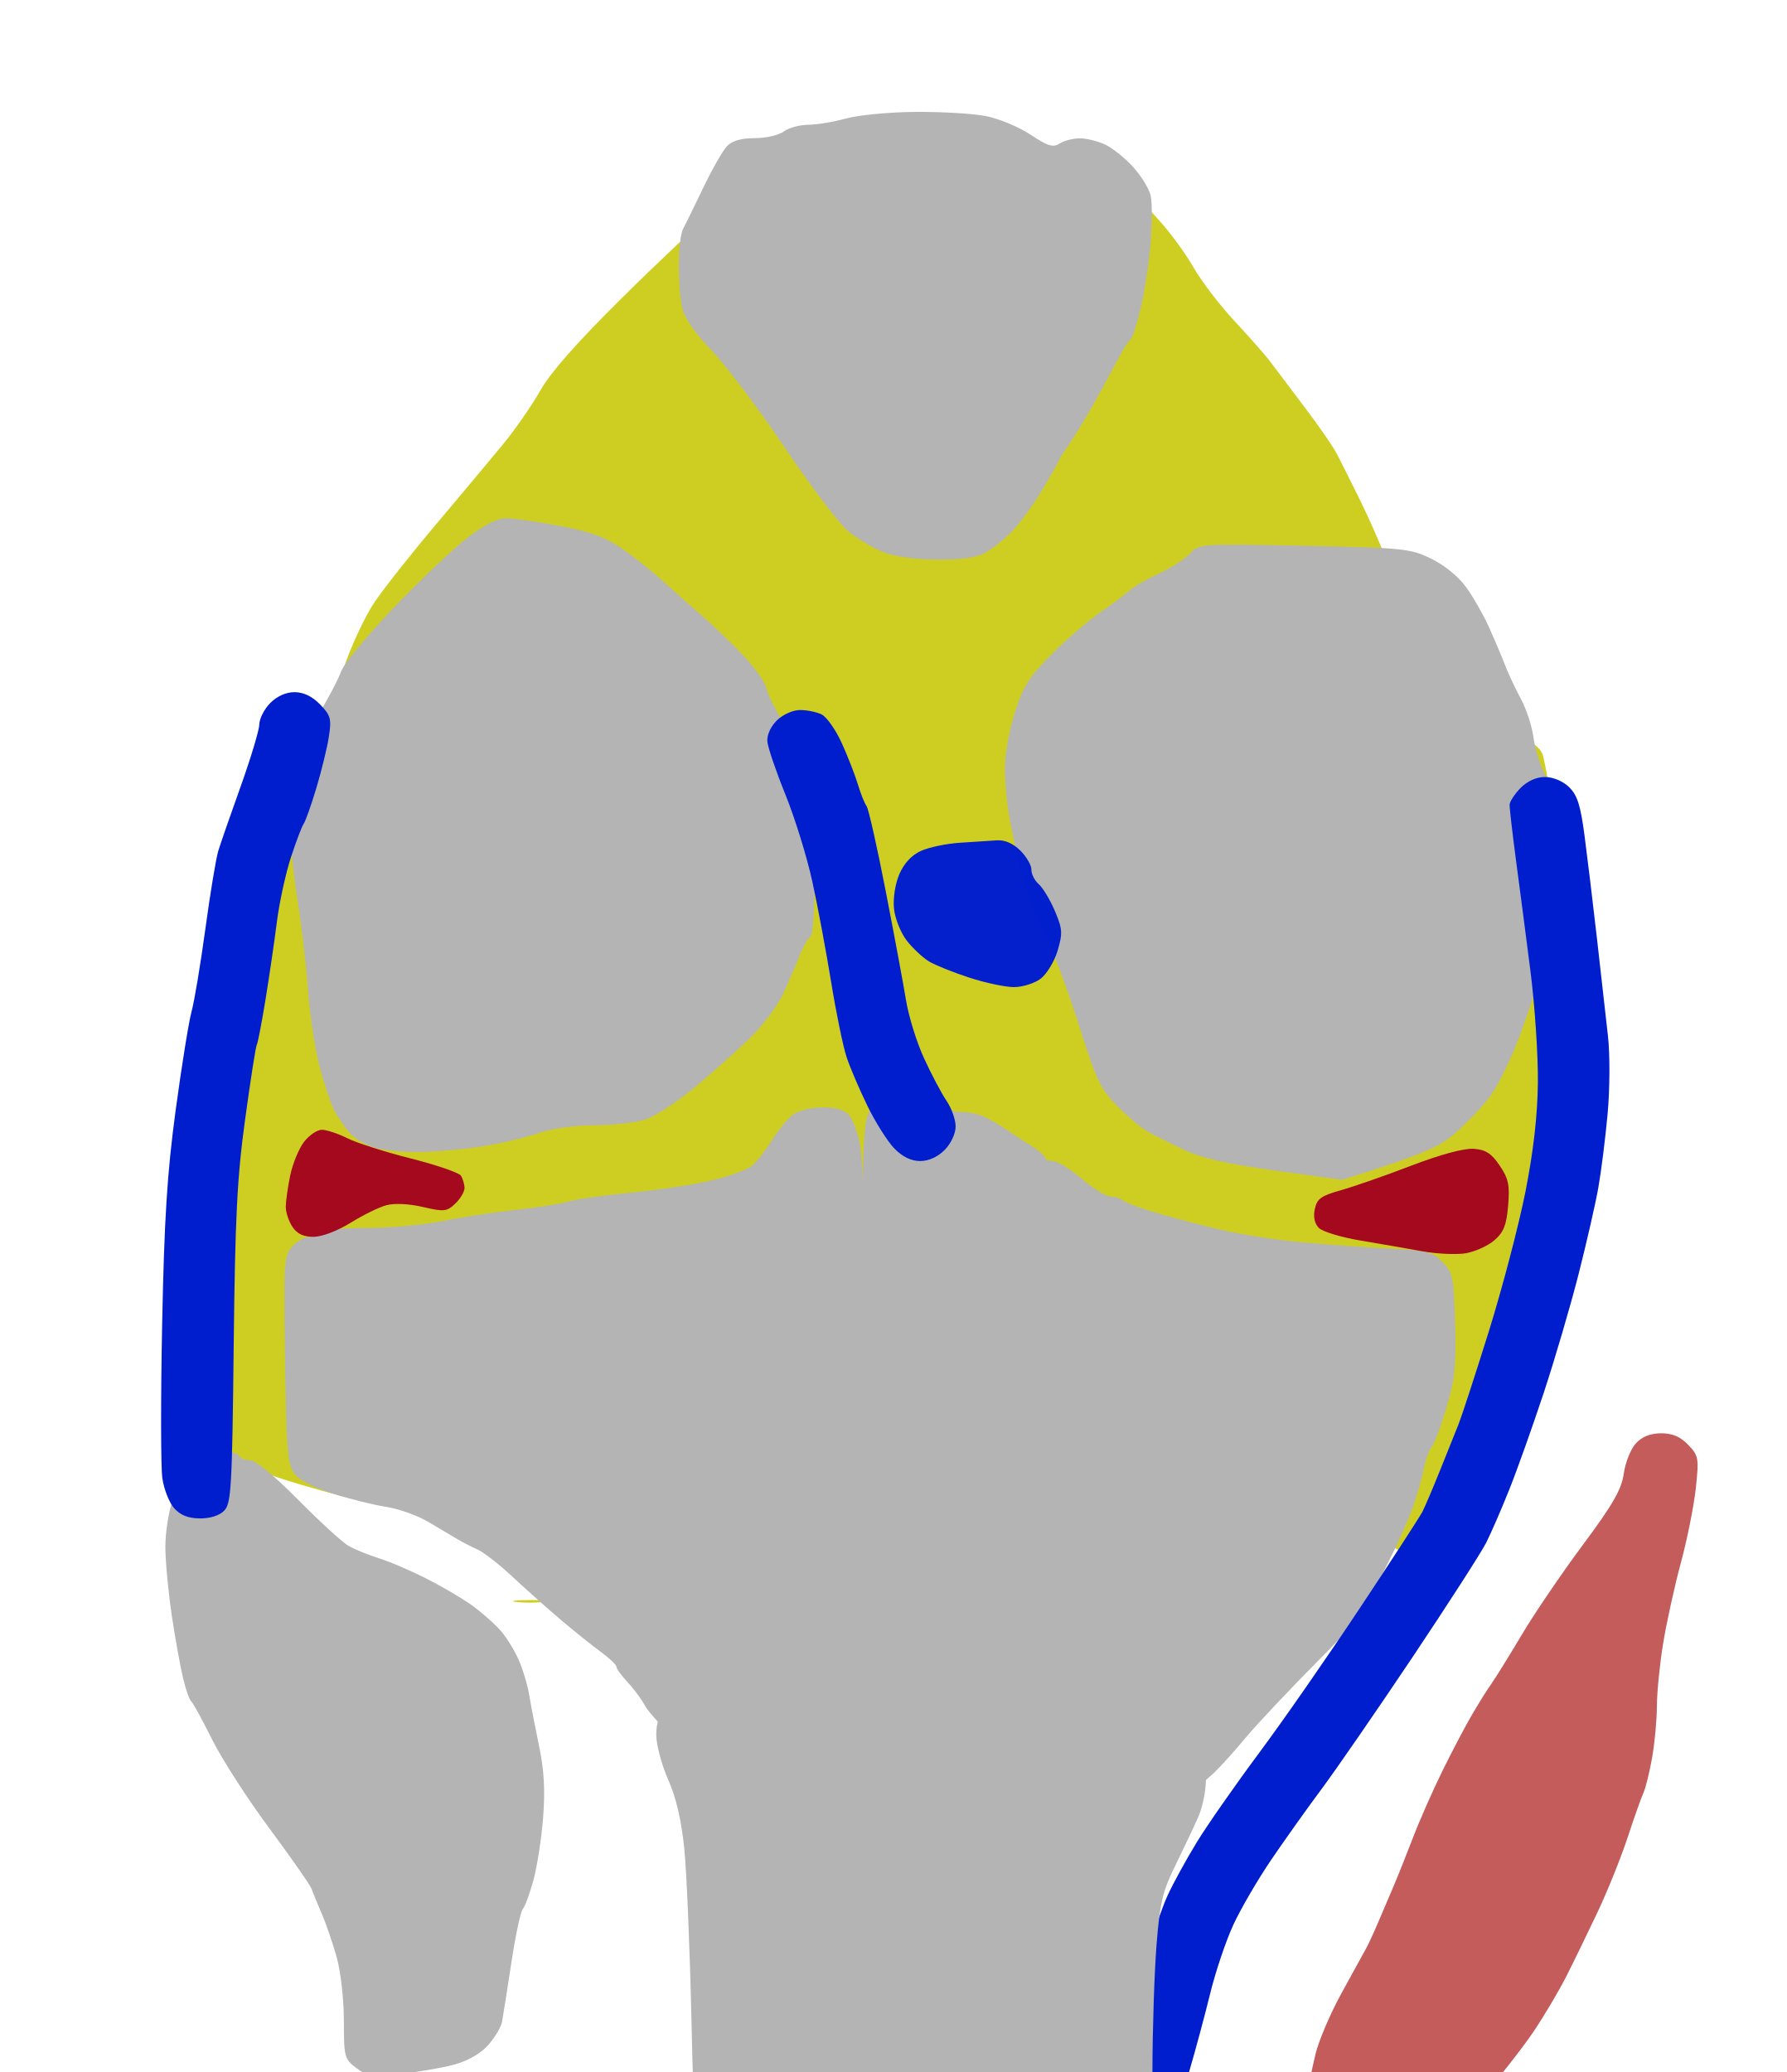
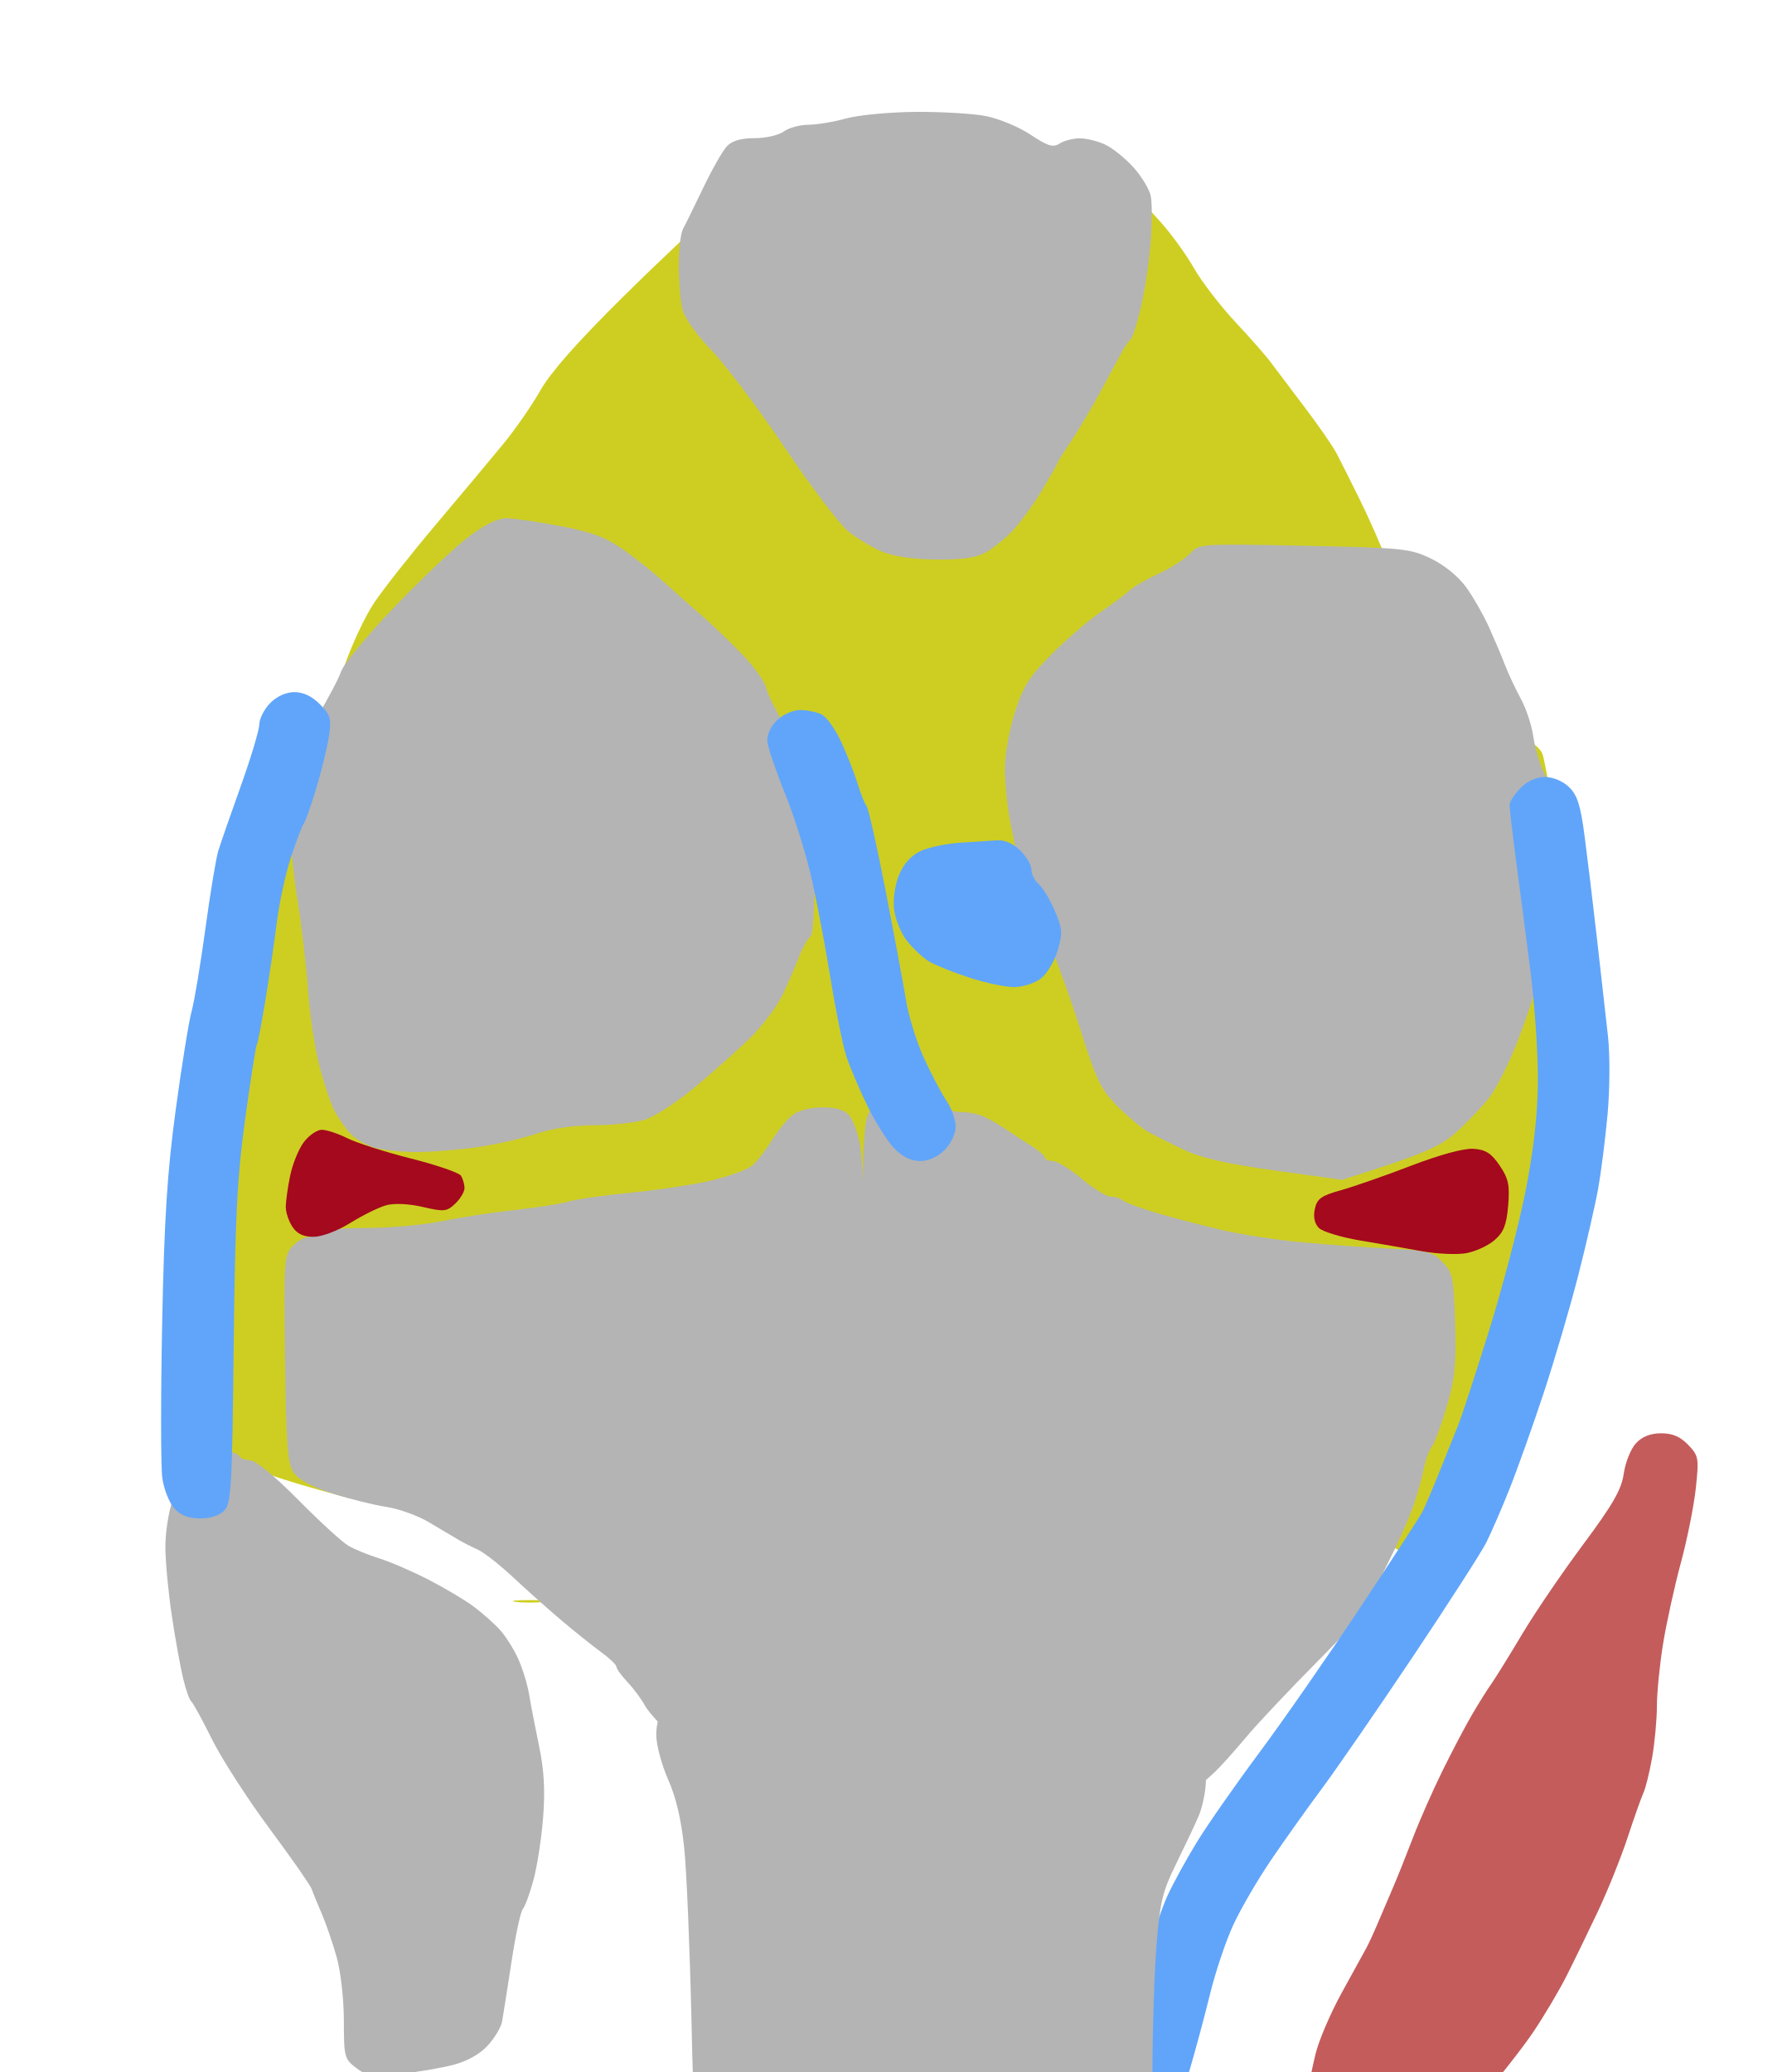
<svg xmlns="http://www.w3.org/2000/svg" version="1.2" viewBox="0 0 400 464" width="400" height="464">
  <style>
		.s0 { fill: #cece22 } 
		.s1 { fill: #b4b4b4 } 
- 		.s2 { fill: #011ece } 
+ 		.s2 { fill: #60a5fa; }
		.s3 { opacity: .99;fill: #011ece } 
		.s4 { opacity: .99;fill: #a4071d } 
		.s5 { fill: #c45c5c } 
	</style>
  <path id="Knee_joint" class="s0" d="m159.5 47.69c-2.75 2.18-11.79 10.67-20.08 18.88-10.24 10.13-16.17 16.86-18.46 20.93-1.86 3.3-5.65 8.75-8.42 12.11-2.77 3.36-9.55 11.46-15.06 18-5.52 6.54-11.69 14.36-13.71 17.39-2.03 3.02-5.08 9.55-6.78 14.5-1.7 4.95-4.98 11.92-7.29 15.5-2.31 3.57-4.77 7.4-5.47 8.5-0.69 1.1-2.15 3.35-3.24 5-1.09 1.65-1.98 3.9-1.99 5 0 1.1-0.87 4.7-1.93 8-1.07 3.3-2.48 8.25-3.14 11-0.66 2.75-1.8 7.92-2.53 11.5-0.73 3.57-1.34 9.76-1.36 13.75-0.02 3.99-0.71 10.96-1.52 15.5-0.82 4.54-2.37 13.87-3.45 20.75-1.31 8.3-2.03 18.38-2.15 30-0.11 10.49 0.29 19.7 1 23 0.65 3.02 1.39 5.84 1.63 6.25 0.25 0.41 2.59 1.81 5.2 3.11 2.61 1.3 8.35 3.52 12.75 4.93 4.4 1.42 12.27 3.61 17.5 4.88 8.11 1.96 12.15 2.3 27.64 2.32 15.31 0.01 18.44 0.26 20 1.63 1.03 0.9 3.43 2.09 5.36 2.67 1.92 0.57 8.67 1.28 15 1.59 8.03 0.38 13.46 1.21 18 2.75 5.67 1.92 8.62 2.21 23 2.21 9.07 0 23.25-0.5 31.5-1.1 8.25-0.61 28.5-1.14 45-1.18 24.26-0.06 31.15-0.39 36-1.69 5.84-1.57 6.07-1.55 8.75 0.51 1.51 1.17 3.4 2.12 4.2 2.12 0.8 0 3.61-2.15 6.25-4.77 2.91-2.89 6.48-8.12 9.05-13.25 3.02-6.05 4.69-11.06 5.8-17.48 0.85-4.95 2.37-11.48 3.37-14.5 1-3.03 2.29-7.3 2.87-9.5 0.58-2.2 1.81-6.93 2.74-10.5 0.93-3.58 2.06-7.63 2.51-9 0.44-1.38 1.31-6.1 1.92-10.5 0.61-4.4 1.36-17.45 1.67-29 0.47-18.11 0.27-22.79-1.5-34-1.13-7.15-2.5-15.48-3.06-18.5-0.55-3.03-1.24-6.51-1.54-7.75-0.32-1.35-1.93-2.85-4.03-3.75-2.76-1.18-4.04-2.72-6.06-7.25-1.44-3.23-4.44-7.51-6.84-9.75-2.35-2.2-6.97-7.15-10.27-11-3.59-4.19-6.82-9.21-8.05-12.5-1.12-3.03-3.7-8.88-5.73-13-2.03-4.13-4.4-8.85-5.27-10.5-0.88-1.65-4.11-6.32-7.19-10.37-3.07-4.06-6.47-8.56-7.54-10-1.07-1.45-4.68-5.56-8.02-9.13-3.33-3.58-7.48-8.98-9.2-12-1.72-3.03-5.09-7.67-7.48-10.32l-4.35-4.81c-8.53 1.49-14.38 2.86-18.5 4.02-6.87 1.93-8.47 2.01-19 1.06-6.33-0.58-14.2-1.44-17.5-1.93-3.3-0.48-8.03-1.34-10.5-1.9-2.48-0.57-9.23-1.33-15-1.71l-10.5-0.67zm-44 311.03c1.65 0.22 4.58 0.22 6.5 0 1.93-0.22 0.58-0.4-3-0.4-3.57 0-5.15 0.18-3.5 0.4z" />
  <path id="LFC" class="s1" d="m105 120.15c-3.03 2.27-10.45 9.29-16.5 15.59-6.05 6.3-11.5 12.88-12.11 14.61-0.61 1.73-3.02 6.3-5.36 10.15-2.77 4.56-4.57 8.92-5.14 12.5-0.48 3.03-0.88 8.43-0.89 12-0.01 3.57 0.72 11 1.61 16.5 0.9 5.5 1.95 14.5 2.34 20 0.39 5.5 1.53 13.15 2.52 17 0.99 3.85 2.48 8.35 3.31 10 0.83 1.65 2.46 4.03 3.61 5.29 1.16 1.26 3.69 2.72 5.61 3.25 1.92 0.52 6.09 0.95 9.25 0.95 3.16 0.01 9.24-0.48 13.5-1.08 4.26-0.61 10.22-1.95 13.25-2.99 3.44-1.19 8.31-1.91 13-1.93 4.12-0.01 9.26-0.58 11.42-1.26 2.16-0.67 7.11-3.88 11-7.11 3.89-3.24 9.46-8.19 12.37-11 2.91-2.82 6.33-7.37 7.59-10.12 1.27-2.75 2.91-6.57 3.65-8.5 0.75-1.93 1.83-3.82 2.41-4.21 0.68-0.46 1.06-7.02 1.06-18.15 0-14.69-0.26-17.72-1.63-19.29-0.9-1.02-1.98-2.98-2.41-4.35-0.42-1.38-2.01-4.53-3.54-7-1.52-2.48-3.03-5.63-3.36-7-0.32-1.38-2.75-4.75-5.4-7.5-2.65-2.75-6.8-6.73-9.24-8.83-2.43-2.11-6.23-5.49-8.44-7.5-2.2-2.02-6.25-5.24-9-7.16-3.85-2.7-7.02-3.87-13.98-5.2-4.95-0.94-10.35-1.73-12-1.76-2.01-0.03-4.81 1.32-8.5 4.1z" />
  <path id="LTC" class="s1" d="m177.36 249.77c-1.17 0.95-3.25 3.53-4.62 5.73-1.36 2.2-3.33 4.7-4.36 5.56-1.03 0.86-5.03 2.32-8.88 3.24-3.85 0.93-11.95 2.17-18 2.76-6.05 0.58-12.35 1.47-14 1.97-1.65 0.5-7.05 1.35-12 1.9-4.95 0.54-12.38 1.68-16.5 2.53-4.13 0.84-11.89 1.54-17.25 1.54-5.5 0-9.97 0.44-10.25 1-0.28 0.55-1.29 0.99-2.25 0.97-0.96-0.02-2.65 0.93-3.75 2.1-1.9 2.04-1.98 3.28-1.68 25.29 0.27 19.72 0.57 23.49 2 25.51 1.09 1.54 4.15 3.16 8.68 4.6 3.85 1.22 9.25 2.56 12 2.98 2.75 0.41 7.02 1.94 9.48 3.4 2.46 1.46 5.39 3.19 6.5 3.86 1.11 0.66 3.14 1.71 4.52 2.32 1.37 0.62 4.98 3.45 8.02 6.3 3.03 2.84 7.92 7.19 10.86 9.67 2.94 2.48 6.88 5.63 8.76 7 1.89 1.38 3.41 2.84 3.39 3.25-0.02 0.41 1.12 1.99 2.54 3.5 1.41 1.51 3.15 3.88 3.87 5.25 0.72 1.38 4.87 5.88 9.22 10 6.16 5.84 9.01 7.81 12.87 8.9 3.97 1.12 6.02 1.17 10.22 0.25 2.89-0.63 5.36-1.49 5.5-1.9 0.14-0.41 2.27-2.37 4.75-4.35 3.51-2.81 4.87-4.79 6.17-9 0.92-2.97 2.92-14.4 4.45-25.4 2.54-18.38 2.67-20.69 1.53-28.5-0.68-4.67-1.49-10.98-1.79-14-0.31-3.02-0.91-5.95-1.33-6.5-0.43-0.55-1.17-3.25-1.65-6-0.49-2.75-0.88-13.77-0.88-24.5 0-10.73-0.4-21.75-0.88-24.5-0.49-2.75-1.62-5.8-2.5-6.78-1.12-1.23-3.02-1.77-6.12-1.73-2.7 0.03-5.35 0.74-6.64 1.78z" />
  <path id="MFC" class="s1" d="m266.5 123.93c-1.1 1.21-4.25 3.24-7 4.51-2.75 1.27-5.68 2.95-6.5 3.73-0.82 0.79-3.75 2.97-6.5 4.86-2.75 1.89-7.7 6.14-11 9.45-5.02 5.04-6.37 7.16-8.24 13.02-1.23 3.85-2.24 9.47-2.24 12.5-0.01 3.02 0.48 8.2 1.09 11.5 0.6 3.3 1.76 8.47 2.57 11.5 0.81 3.02 1.86 6.4 2.34 7.5 0.48 1.1 2.2 4.93 3.82 8.5 1.62 3.57 4.8 12.35 7.06 19.5 3.62 11.45 4.61 13.51 8.35 17.26 2.34 2.34 5.38 4.88 6.75 5.66 1.38 0.77 4.98 2.58 8 4.01 4 1.9 9.6 3.18 20.5 4.7l15 2.08c18.79-5.9 21.96-7.45 25.58-10.65 2.51-2.23 5.89-5.79 7.5-7.91 1.6-2.11 4.42-7.74 6.26-12.5 1.83-4.76 3.77-10.45 4.3-12.65 0.54-2.2 1.5-6.48 2.14-9.5 0.64-3.02 1.17-12.03 1.19-20 0.02-11.88-0.29-15.13-1.73-18-0.97-1.93-2.04-5.53-2.38-8-0.34-2.48-1.6-6.3-2.8-8.5-1.19-2.2-2.78-5.57-3.52-7.5-0.74-1.93-2.36-5.75-3.59-8.5-1.24-2.75-3.55-6.8-5.14-9-1.72-2.39-4.89-4.97-7.85-6.4-4.69-2.27-6.22-2.42-28.46-2.88-23.24-0.48-23.52-0.46-25.5 1.71z" />
  <path id="MTC" class="s1" d="m195.24 248.25c-2.08 2.22-2.11 3.09-2.84 68.25-0.71 63.58-0.67 66.19 1.18 71.3 1.09 3.02 3.86 7.4 6.42 10.18 3.61 3.91 5.69 5.22 10.5 6.61 3.3 0.95 8.25 2.16 11 2.7 2.75 0.53 11.97 1.16 20.5 1.4 15.1 0.43 15.57 0.38 18.05-1.88 1.41-1.27 4.11-3.49 6-4.94 1.9-1.45 4.57-3.7 5.95-5.01 1.37-1.31 4.52-4.82 7-7.8 2.48-2.97 9.79-10.73 16.25-17.24 6.46-6.5 11.75-12.38 11.74-13.07 0-0.69 1.71-4.62 3.81-8.75 2.1-4.12 4.61-9.75 5.58-12.5 0.96-2.75 2.06-6.6 2.44-8.56 0.37-1.96 1.19-4.21 1.8-5 0.62-0.79 2.12-4.81 3.34-8.94 1.83-6.22 2.15-9.4 1.87-18.67-0.31-10.35-0.52-11.36-2.83-13.72-2.25-2.29-3.47-2.59-12-3.01-5.23-0.26-14-0.89-19.5-1.4-5.5-0.51-13.38-1.71-17.5-2.66-4.13-0.95-10.65-2.64-14.5-3.76-3.85-1.11-7.45-2.43-8-2.92-0.55-0.49-1.79-0.89-2.75-0.88-0.96 0.01-3.89-1.78-6.5-3.99-2.61-2.2-5.54-4-6.5-4-0.96 0.01-1.75-0.33-1.76-0.74 0-0.41-1.45-1.65-3.21-2.75-1.77-1.1-4.35-2.78-5.74-3.74-1.4-0.95-3.55-2.19-4.79-2.75-1.24-0.55-3.49-0.99-5-0.97-1.51 0.03-3.43-0.67-4.25-1.54-1.06-1.13-3.28-1.58-7.58-1.54-4.98 0.03-6.46 0.45-8.18 2.29z" />
  <path id="Fibula" class="s1" d="m43.79 327.88c-1.83 1.6-4.07 5.04-5.04 7.75-0.97 2.68-1.74 7.57-1.72 10.87 0.02 3.3 0.68 10.27 1.47 15.5 0.79 5.23 1.93 11.52 2.54 14 0.6 2.48 1.4 4.73 1.78 5 0.37 0.27 2.47 4.1 4.65 8.5 2.19 4.4 7.99 13.4 12.89 20 4.9 6.6 9.14 12.68 9.42 13.5 0.28 0.82 1.3 3.3 2.25 5.5 0.95 2.2 2.46 6.59 3.35 9.75 0.91 3.24 1.62 9.46 1.62 14.25 0 8.1 0.13 8.6 2.75 10.58 2.44 1.85 3.55 2 9.75 1.36 3.85-0.4 9.25-1.32 12-2.04 3.17-0.84 6.01-2.44 7.75-4.36 1.51-1.67 2.94-4.05 3.17-5.29 0.23-1.24 1.17-7.2 2.09-13.25 0.91-6.05 2.07-11.45 2.56-12 0.49-0.55 1.57-3.48 2.39-6.5 0.82-3.02 1.8-9.32 2.16-14 0.47-6.09 0.22-10.63-0.91-16-0.86-4.12-1.86-9.3-2.22-11.5-0.35-2.2-1.45-5.8-2.44-8-0.98-2.2-2.86-5.17-4.17-6.59-1.31-1.43-3.96-3.76-5.88-5.19-1.92-1.43-6.42-4.1-10-5.95-3.58-1.84-8.53-3.99-11-4.76-2.47-0.77-5.63-2.06-7-2.86-1.38-0.81-6.44-5.44-11.25-10.31-5.2-5.26-9.56-8.84-10.75-8.84-1.1 0-2.23-0.45-2.5-1-0.27-0.55-1.83-1-3.46-1-1.84 0-4.22 1.09-6.25 2.88z" />
  <path id="LCL" class="s2" d="m60.5 157.45c-1.33 1.35-2.42 3.49-2.43 4.75-0.02 1.27-1.88 7.48-4.14 13.8-2.27 6.32-4.53 12.85-5.04 14.5-0.51 1.65-1.82 9.52-2.9 17.5-1.09 7.98-2.48 16.3-3.09 18.5-0.61 2.2-2.21 12.1-3.55 22-1.92 14.18-2.57 24.37-3.04 48-0.33 16.5-0.31 32.02 0.04 34.5 0.35 2.48 1.54 5.51 2.65 6.75 1.39 1.56 3.15 2.26 5.75 2.28 2.32 0.02 4.41-0.64 5.47-1.75 1.55-1.6 1.77-5.32 2.11-36.78 0.32-29.01 0.76-37.74 2.58-51 1.21-8.8 2.37-16.23 2.58-16.5 0.21-0.27 1.08-4.77 1.94-10 0.85-5.23 2.01-13.1 2.56-17.5 0.56-4.4 1.98-10.92 3.15-14.5 1.17-3.57 2.45-6.95 2.85-7.5 0.4-0.55 1.68-4.15 2.84-8 1.16-3.85 2.42-9.02 2.81-11.5 0.62-4.01 0.41-4.8-1.97-7.25-1.76-1.81-3.71-2.75-5.72-2.75-1.91 0-3.94 0.91-5.45 2.45z" />
  <path id="MCL" class="s2" d="m340.5 176.45c-1.33 1.35-2.43 3.04-2.46 3.75-0.03 0.72 0.61 6.25 1.41 12.3 0.81 6.05 2.28 17.3 3.26 25 0.98 7.7 1.73 18.95 1.66 25-0.09 7.44-1 15.36-2.81 24.5-1.48 7.42-5.13 21.37-8.13 31-3 9.62-6.08 19.07-6.85 21-0.77 1.92-2.66 6.65-4.21 10.5-1.55 3.85-3.28 7.91-3.84 9.01-0.57 1.11-6.85 10.79-13.96 21.5-7.11 10.72-17.27 25.34-22.59 32.49-5.32 7.15-11.6 16.15-13.96 20-2.36 3.85-5.32 9.25-6.58 12-1.27 2.75-3.46 9.27-4.88 14.5-1.43 5.22-3.96 14.22-5.63 20-1.67 5.77-3.28 11.62-3.59 13-0.3 1.37 0.06 3.52 0.8 4.77 0.75 1.24 2.48 2.76 3.86 3.37 1.9 0.84 3.29 0.78 5.8-0.27 1.95-0.81 3.84-2.6 4.63-4.37 0.73-1.65 2.45-6.83 3.83-11.5 1.38-4.68 3.5-12.55 4.71-17.5 1.21-4.95 3.56-11.93 5.22-15.5 1.66-3.58 5.46-10.1 8.45-14.5 2.99-4.4 8.11-11.6 11.39-16 3.27-4.4 12.42-17.68 20.34-29.5 7.91-11.83 15.29-23.3 16.41-25.5 1.11-2.2 3.46-7.6 5.21-12 1.76-4.4 5.2-14.08 7.66-21.5 2.46-7.43 5.96-19.35 7.79-26.5 1.82-7.15 3.83-15.93 4.46-19.5 0.64-3.58 1.57-11 2.08-16.5 0.51-5.63 0.55-13.28 0.08-17.5-0.45-4.13-1.57-14.03-2.48-22-0.91-7.98-2.16-18.33-2.78-23-0.88-6.69-1.62-8.98-3.46-10.75-1.38-1.33-3.59-2.25-5.39-2.25-1.91 0-3.94 0.91-5.45 2.45z" />
  <path id="LCA" class="s2" d="m173.98 161.31c-1.41 1.39-2.28 3.3-2.15 4.75 0.12 1.34 1.95 6.72 4.07 11.94 2.11 5.22 4.83 14 6.02 19.5 1.2 5.5 3.09 15.62 4.21 22.5 1.11 6.87 2.67 14.41 3.45 16.75 0.78 2.34 2.88 7.25 4.67 10.92 1.79 3.67 4.49 7.94 6 9.5q2.75 2.83 5.8 2.83c1.92 0 3.94-0.92 5.5-2.5 1.41-1.44 2.45-3.67 2.44-5.25 0-1.51-0.92-4.1-2.05-5.75-1.12-1.65-3.38-5.93-5.02-9.5-1.65-3.57-3.46-9.43-4.04-13-0.58-3.57-2.63-14.6-4.56-24.5-1.92-9.9-3.85-18.45-4.28-19-0.43-0.55-1.33-2.8-1.99-5-0.67-2.2-2.31-6.36-3.63-9.25-1.33-2.89-3.32-5.7-4.42-6.25-1.1-0.55-3.27-1-4.83-1-1.61 0-3.85 1-5.19 2.31z" />
-   <path id="LCP" class="s3" d="m215 188.72c-3.03 0.19-6.96 1.01-8.75 1.82-2.11 0.95-3.81 2.77-4.86 5.21-0.94 2.19-1.44 5.41-1.2 7.75 0.23 2.2 1.51 5.41 2.86 7.14 1.35 1.72 3.58 3.82 4.95 4.65 1.38 0.83 5.43 2.46 9 3.62 3.57 1.17 8.07 2.13 10 2.14 1.93 0.01 4.63-0.83 6-1.86 1.38-1.03 3.09-3.86 3.82-6.28 1.17-3.94 1.1-4.89-0.61-8.91-1.05-2.48-2.68-5.18-3.61-6-0.93-0.82-1.67-2.29-1.64-3.25 0.02-0.96-1.08-2.87-2.46-4.25-1.61-1.61-3.47-2.43-5.25-2.32-1.51 0.11-5.22 0.35-8.25 0.54z" />
+   <path id="LCP" class="s2" d="m215 188.72c-3.03 0.19-6.96 1.01-8.75 1.82-2.11 0.95-3.81 2.77-4.86 5.21-0.94 2.19-1.44 5.41-1.2 7.75 0.23 2.2 1.51 5.41 2.86 7.14 1.35 1.72 3.58 3.82 4.95 4.65 1.38 0.83 5.43 2.46 9 3.62 3.57 1.17 8.07 2.13 10 2.14 1.93 0.01 4.63-0.83 6-1.86 1.38-1.03 3.09-3.86 3.82-6.28 1.17-3.94 1.1-4.89-0.61-8.91-1.05-2.48-2.68-5.18-3.61-6-0.93-0.82-1.67-2.29-1.64-3.25 0.02-0.96-1.08-2.87-2.46-4.25-1.61-1.61-3.47-2.43-5.25-2.32-1.51 0.11-5.22 0.35-8.25 0.54z" />
  <path id="L_men" class="s4" d="m68.05 255.75c-1.15 1.51-2.53 4.89-3.07 7.5-0.54 2.61-0.98 5.76-0.99 7 0 1.24 0.67 3.26 1.5 4.5 1.06 1.58 2.48 2.24 4.76 2.22 1.86-0.01 5.39-1.36 8.25-3.14 2.75-1.71 6.35-3.48 8-3.93 1.81-0.49 5.05-0.34 8.2 0.39 4.76 1.11 5.37 1.04 7.28-0.79 1.15-1.1 2.06-2.68 2.04-3.5-0.03-0.82-0.38-2.04-0.79-2.71-0.4-0.66-5.45-2.4-11.23-3.86-5.78-1.46-12.19-3.51-14.25-4.55-2.06-1.03-4.62-1.88-5.68-1.88-1.07 0-2.88 1.24-4.02 2.75z" />
  <path id="M_men" class="s4" d="m316 261.04c-5.77 2.22-12.86 4.69-15.75 5.5-4.41 1.23-5.34 1.9-5.83 4.21-0.38 1.77-0.05 3.28 0.92 4.25 0.82 0.82 5.02 2.09 9.33 2.81 4.31 0.72 10.53 1.8 13.83 2.4 3.3 0.59 7.69 0.79 9.75 0.44 2.06-0.36 4.93-1.66 6.37-2.9 2.08-1.78 2.72-3.39 3.09-7.75 0.39-4.61 0.08-6.07-1.9-9-1.85-2.73-3.13-3.55-5.84-3.74-2.14-0.15-7.49 1.3-13.97 3.78z" />
  <path id="Patella" class="s1" d="m189.5 26.52c-2.75 0.77-6.58 1.4-8.5 1.42-1.93 0.01-4.4 0.69-5.5 1.51-1.1 0.82-4.03 1.49-6.5 1.49q-4.51-0.01-6.2 1.78c-0.94 0.98-3.32 5.15-5.3 9.28-1.98 4.12-4.02 8.29-4.55 9.25-0.52 0.96-0.96 4.56-0.96 8-0.01 3.44 0.33 7.8 0.75 9.69 0.48 2.2 2.86 5.64 6.58 9.5 3.2 3.34 10.62 13.2 16.5 21.93 5.87 8.73 12.25 17.13 14.18 18.67 1.92 1.54 5.3 3.56 7.5 4.49 2.52 1.06 6.95 1.72 12 1.78 5.51 0.07 8.93-0.39 11-1.47 1.65-0.87 4.45-3.1 6.22-4.96 1.78-1.86 4.83-6.08 6.79-9.38 1.95-3.3 3.54-6.11 3.52-6.25-0.02-0.14 1.26-2.16 2.85-4.5 1.58-2.34 4.57-7.4 6.65-11.25 2.08-3.85 4.27-7.9 4.87-9 0.61-1.1 1.41-2.23 1.79-2.5 0.38-0.28 1.39-3.43 2.24-7 0.86-3.58 1.85-10.1 2.21-14.5 0.36-4.4 0.37-9.24 0.01-10.75-0.36-1.51-2.11-4.37-3.9-6.34-1.79-1.98-4.6-4.24-6.25-5.02-1.65-0.79-4.24-1.42-5.75-1.41-1.51 0.01-3.54 0.54-4.5 1.17-1.43 0.94-2.62 0.57-6.5-2-2.61-1.73-7.11-3.6-10-4.16-2.89-0.56-9.98-0.98-15.75-0.93-5.78 0.04-12.75 0.7-15.5 1.46z" />
  <path id="Knee_bones" class="s1" d="m155.33 375.27c-1.67 1.25-4.24 3.84-5.71 5.75-1.88 2.44-2.68 4.67-2.67 7.48 0 2.2 1.2 6.7 2.66 10 1.8 4.07 2.96 9.05 3.62 15.5 0.53 5.22 1.26 22.77 1.62 39 0.48 22.04 1 30.13 2.02 32 0.75 1.37 2.32 3.29 3.5 4.27 1.17 0.97 4.38 2.93 7.13 4.36l5 2.59 69.25-0.72c8.95-6.2 12.61-9.58 13.91-11.5 2.23-3.33 2.35-4.34 2.4-20.5 0.02-9.35 0.44-21.95 0.92-28 0.76-9.52 1.34-11.94 4.33-18 1.89-3.85 4.18-8.69 5.07-10.75 0.89-2.06 1.63-5.66 1.65-8 0.02-2.78-0.76-5.44-2.25-7.7-1.25-1.9-3.86-4.5-5.78-5.78-2.32-1.54-4.94-2.32-7.75-2.3-2.34 0.02-5.49 0.64-7 1.4-1.51 0.75-3.99 2.77-5.5 4.5-2.2 2.51-3.8 3.26-8 3.76-3.86 0.46-6.11 0.2-8.5-1-1.79-0.9-4.26-1.62-5.5-1.6-1.33 0.01-4.7-2.17-8.25-5.35-3.3-2.95-7.01-5.89-8.25-6.52-1.24-0.64-4.61-1.17-7.5-1.19-4-0.02-6.2 0.59-9.25 2.57-2.73 1.78-4.79 2.43-6.5 2.04-1.38-0.31-3.63-1.73-5-3.16-1.38-1.44-3.74-3.24-5.25-4.02-1.51-0.77-4.69-1.4-7.07-1.4-2.93 0-5.29 0.73-7.35 2.27z" />
  <path id="Knee_muscles" class="s5" d="m366.29 323.25c-1.13 1.24-2.34 4.27-2.69 6.75-0.51 3.57-2.41 6.88-9.19 16-4.7 6.32-10.82 15.32-13.6 20-2.78 4.67-5.84 9.62-6.81 11-0.97 1.37-2.95 4.52-4.39 7-1.45 2.47-4.41 8.1-6.58 12.5-2.17 4.4-5.15 11.15-6.62 15-1.47 3.85-3.54 9.02-4.61 11.5-1.07 2.47-2.61 6.07-3.42 8-0.81 1.92-1.91 4.29-2.43 5.25-0.52 0.96-3 5.46-5.5 10-2.51 4.54-5.15 10.72-5.88 13.75-0.73 3.02-1.89 8.65-2.59 12.5-0.71 3.96-0.98 9.17-0.6 12 0.41 3.14 1.49 5.86 2.89 7.31 1.41 1.45 3.89 2.51 6.73 2.86 4.46 0.56 4.58 0.49 13.5-7.36 4.95-4.36 12.49-11.95 16.75-16.87 4.26-4.92 9.72-11.87 12.12-15.44 2.41-3.58 5.74-9.2 7.41-12.5 1.67-3.3 4.84-9.83 7.05-14.5 2.2-4.68 5.18-12.1 6.63-16.5 1.44-4.4 3.04-8.9 3.54-10 0.51-1.1 1.39-4.7 1.97-8 0.57-3.3 1.05-8.48 1.05-11.5 0.01-3.03 0.64-9.33 1.4-14 0.77-4.68 2.55-12.78 3.96-18 1.42-5.23 2.92-12.74 3.35-16.69 0.73-6.83 0.64-7.32-1.73-9.78-1.79-1.85-3.52-2.57-6.08-2.56-2.42 0.02-4.25 0.76-5.63 2.28z" />
</svg>
